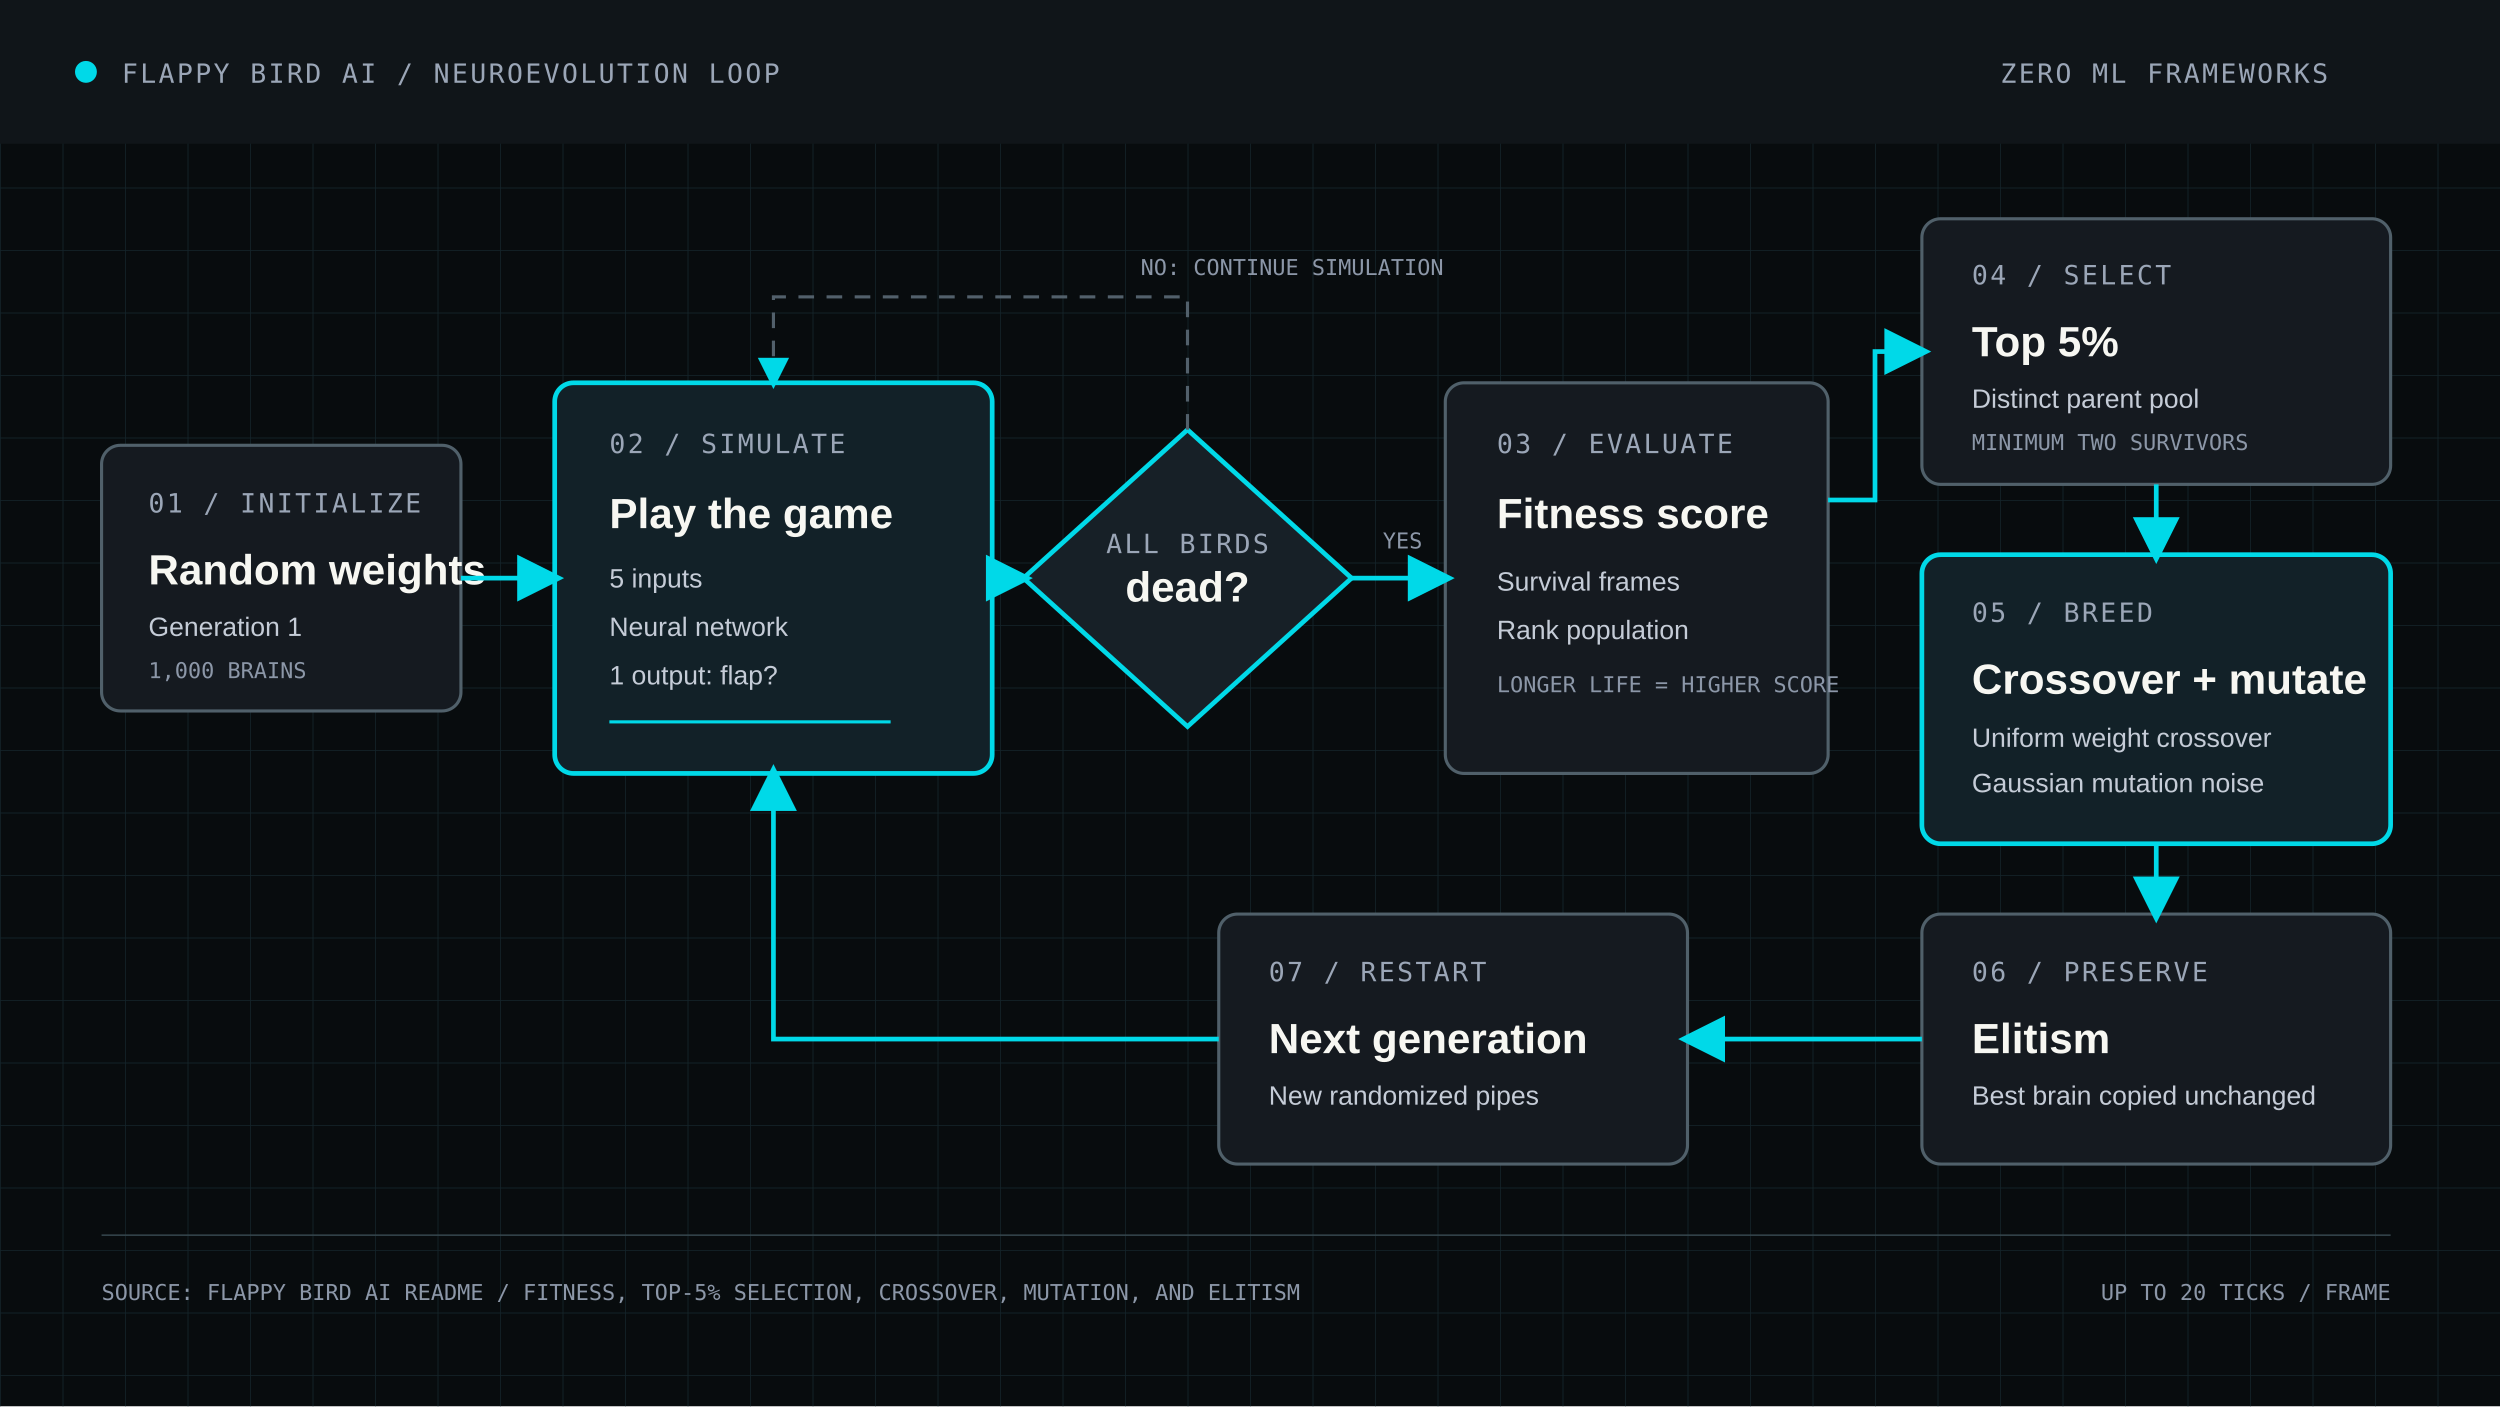
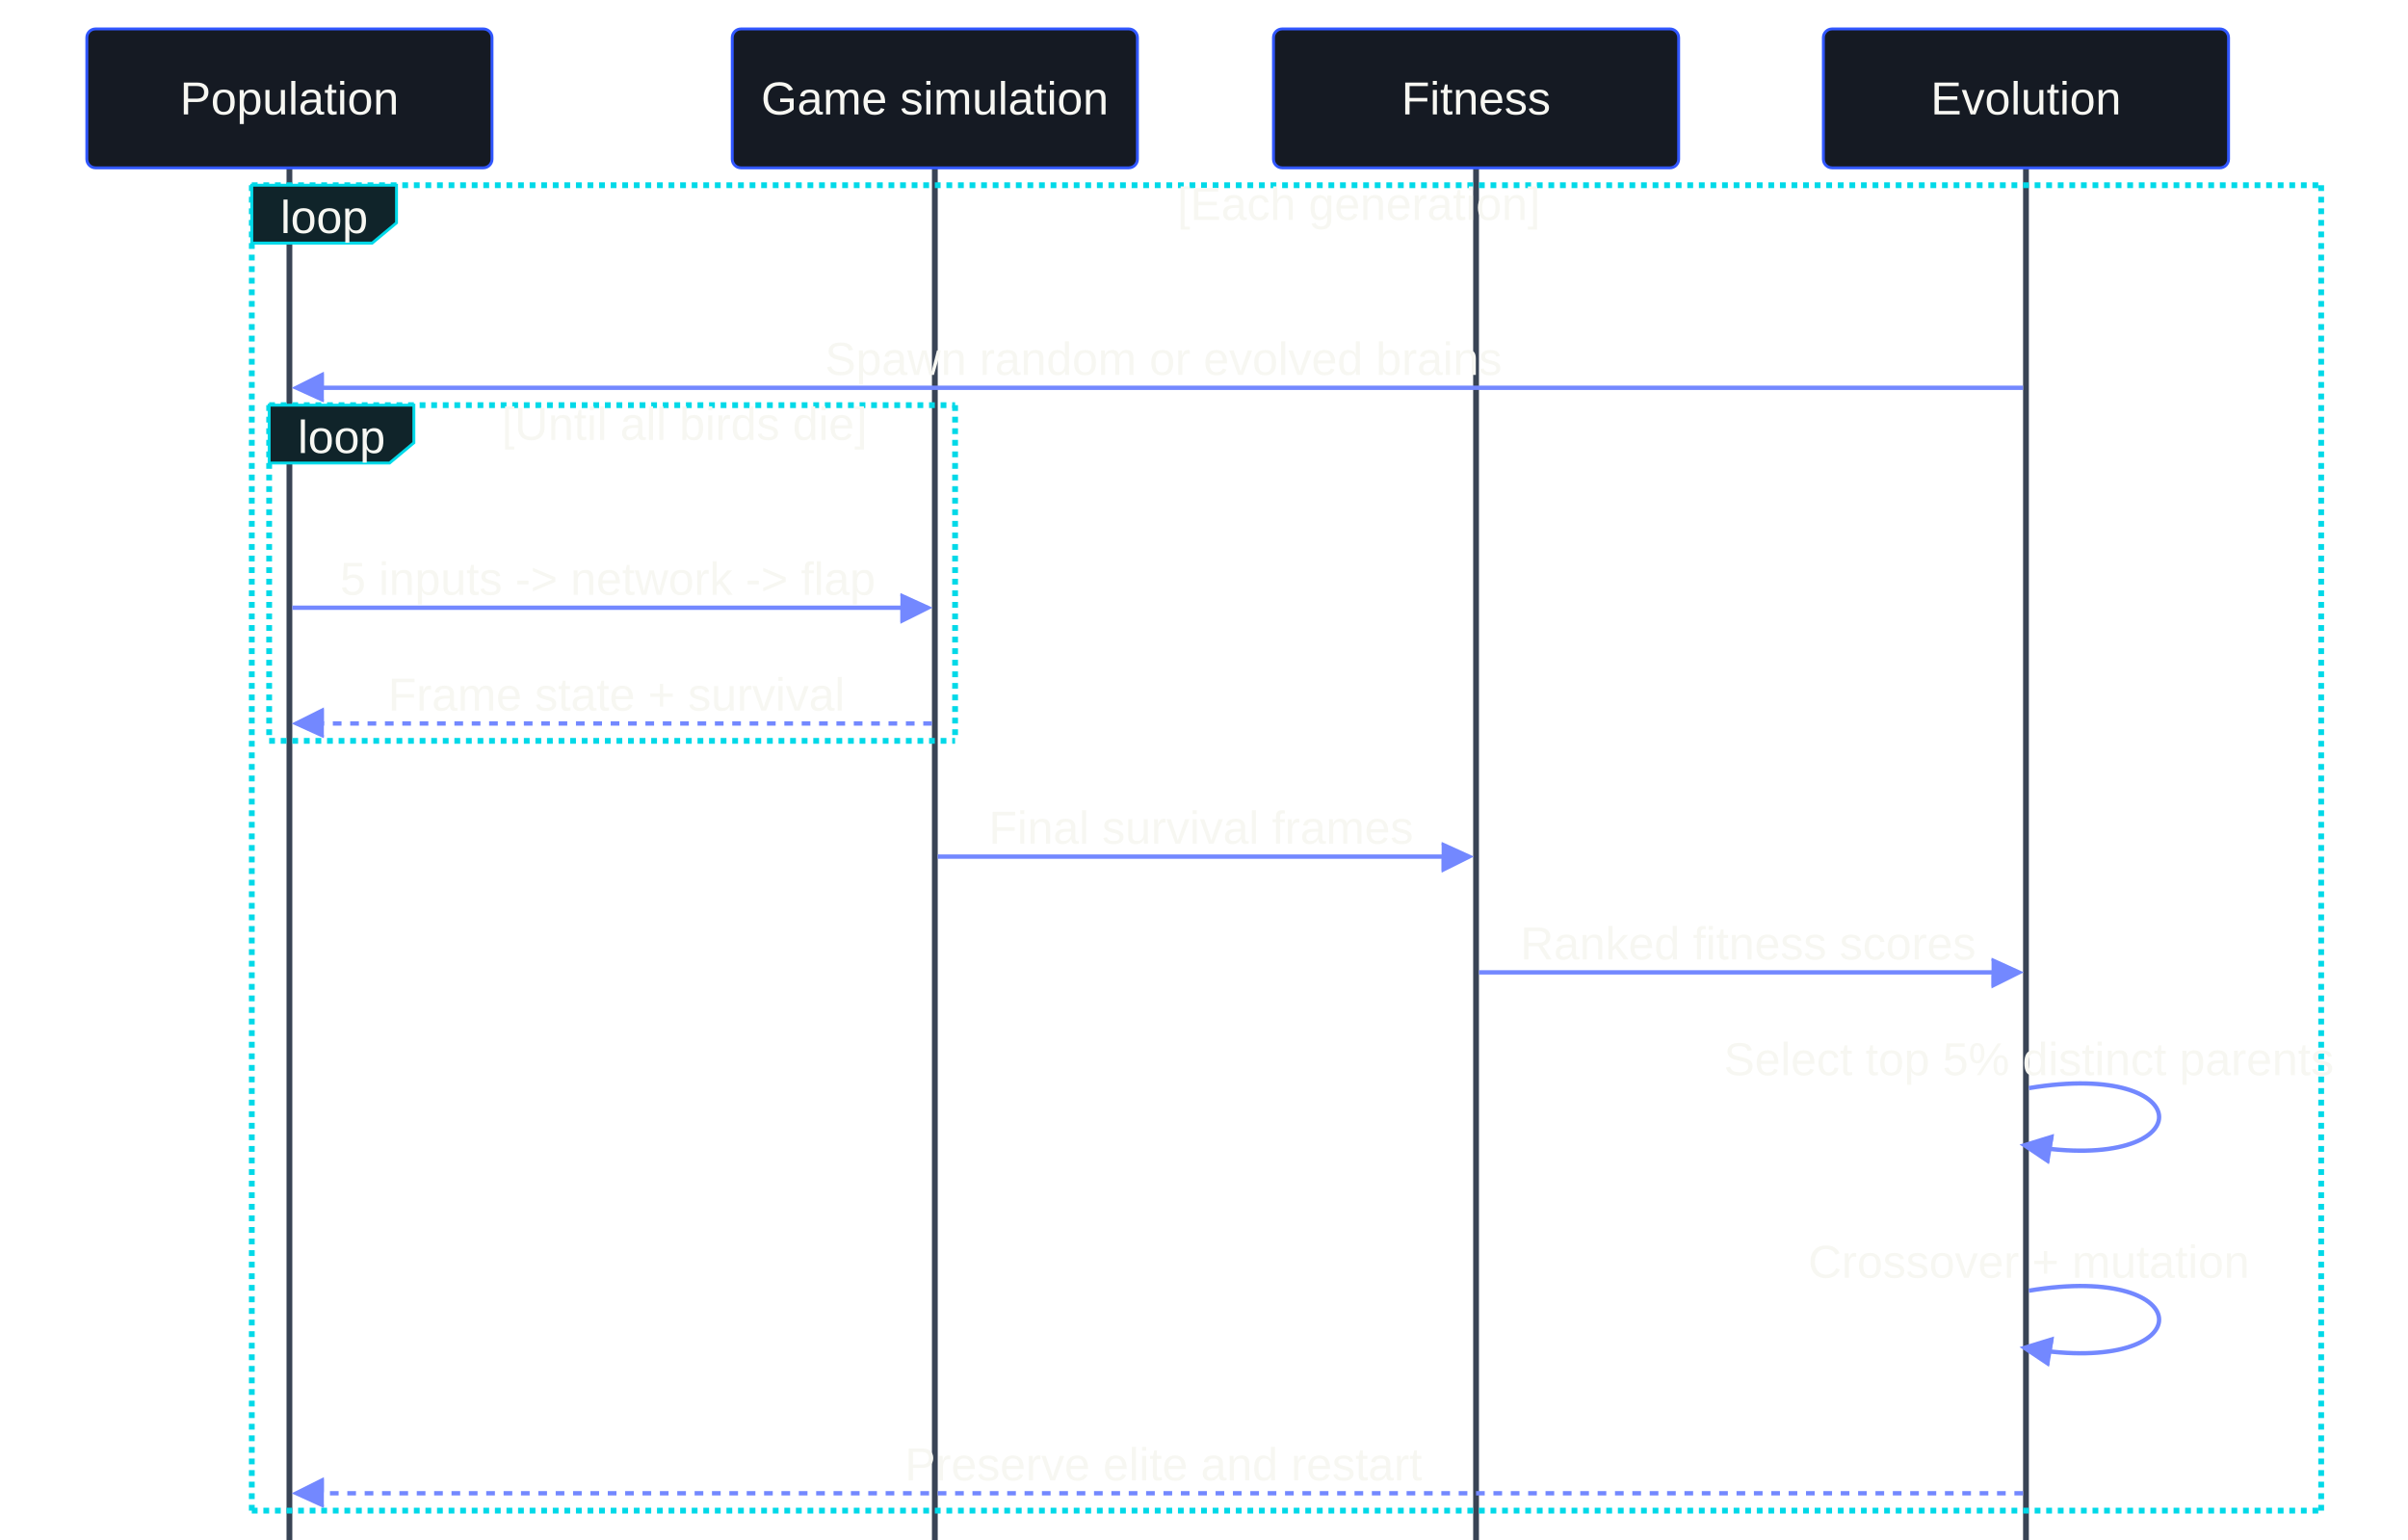
- <svg xmlns="http://www.w3.org/2000/svg" viewBox="0 0 1600 900">
+ <svg xmlns="http://www.w3.org/2000/svg" id="my-svg" width="832" height="532" viewBox="-30 -10 832 532" role="graphics-document document" aria-roledescription="sequence" aria-describedby="chart-desc-my-svg" aria-labelledby="chart-title-my-svg" style="background-color: rgb(11, 14, 20);">
+   <g>
+     <line id="actor3" x1="670" y1="48" x2="670" y2="2000" class="actor-line 200" stroke-width="0.5px" stroke="#999" name="E" data-et="life-line" data-id="E" />
+     <g id="root-3" data-et="participant" data-type="participant" data-id="E">
+       <rect x="600" y="0" fill="#eaeaea" stroke="#666" width="140" height="48" name="E" rx="3" ry="3" class="actor actor-top" />
+       <text x="670" y="24" dominant-baseline="central" alignment-baseline="central" class="actor actor-box" style="text-anchor: middle; font-size: 16px; font-weight: 400;">
+         <tspan x="670" dy="0">Evolution</tspan>
+       </text>
+     </g>
+   </g>
+   <g>
+     <line id="actor2" x1="480" y1="48" x2="480" y2="2000" class="actor-line 200" stroke-width="0.5px" stroke="#999" name="F" data-et="life-line" data-id="F" />
+     <g id="root-2" data-et="participant" data-type="participant" data-id="F">
+       <rect x="410" y="0" fill="#eaeaea" stroke="#666" width="140" height="48" name="F" rx="3" ry="3" class="actor actor-top" />
+       <text x="480" y="24" dominant-baseline="central" alignment-baseline="central" class="actor actor-box" style="text-anchor: middle; font-size: 16px; font-weight: 400;">
+         <tspan x="480" dy="0">Fitness</tspan>
+       </text>
+     </g>
+   </g>
+   <g>
+     <line id="actor1" x1="293" y1="48" x2="293" y2="2000" class="actor-line 200" stroke-width="0.5px" stroke="#999" name="G" data-et="life-line" data-id="G" />
+     <g id="root-1" data-et="participant" data-type="participant" data-id="G">
+       <rect x="223" y="0" fill="#eaeaea" stroke="#666" width="140" height="48" name="G" rx="3" ry="3" class="actor actor-top" />
+       <text x="293" y="24" dominant-baseline="central" alignment-baseline="central" class="actor actor-box" style="text-anchor: middle; font-size: 16px; font-weight: 400;">
+         <tspan x="293" dy="0">Game simulation</tspan>
+       </text>
+     </g>
+   </g>
+   <g>
+     <line id="actor0" x1="70" y1="48" x2="70" y2="2000" class="actor-line 200" stroke-width="0.5px" stroke="#999" name="P" data-et="life-line" data-id="P" />
+     <g id="root-0" data-et="participant" data-type="participant" data-id="P">
+       <rect x="0" y="0" fill="#eaeaea" stroke="#666" width="140" height="48" name="P" rx="3" ry="3" class="actor actor-top" />
+       <text x="70" y="24" dominant-baseline="central" alignment-baseline="central" class="actor actor-box" style="text-anchor: middle; font-size: 16px; font-weight: 400;">
+         <tspan x="70" dy="0">Population</tspan>
+       </text>
+     </g>
+   </g>
+   <style>#my-svg{font-family:IBM Plex Sans,Arial,sans-serif;font-size:18px;fill:#f7f7f2;}@keyframes edge-animation-frame{from{stroke-dashoffset:0;}}@keyframes dash{to{stroke-dashoffset:0;}}#my-svg .edge-animation-slow{stroke-dasharray:9,5!important;stroke-dashoffset:900;animation:dash 50s linear infinite;stroke-linecap:round;}#my-svg .edge-animation-fast{stroke-dasharray:9,5!important;stroke-dashoffset:900;animation:dash 20s linear infinite;stroke-linecap:round;}#my-svg .error-icon{fill:#182016;}#my-svg .error-text{fill:#f7f7f2;stroke:#f7f7f2;}#my-svg .edge-thickness-normal{stroke-width:1px;}#my-svg .edge-thickness-thick{stroke-width:3.5px;}#my-svg .edge-pattern-solid{stroke-dasharray:0;}#my-svg .edge-thickness-invisible{stroke-width:0;fill:none;}#my-svg .edge-pattern-dashed{stroke-dasharray:3;}#my-svg .edge-pattern-dotted{stroke-dasharray:2;}#my-svg .marker{fill:#7388ff;stroke:#7388ff;}#my-svg .marker.cross{stroke:#7388ff;}#my-svg svg{font-family:IBM Plex Sans,Arial,sans-serif;font-size:18px;}#my-svg p{margin:0;}#my-svg .actor{stroke:#3157ff;fill:#151a23;stroke-width:1;}#my-svg rect.actor.outer-path[data-look="neo"]{filter:drop-shadow( 1px 2px 2px rgba(185,185,185,1));}#my-svg rect.note[data-look="neo"]{stroke:#b9ff32;fill:#182016;filter:drop-shadow( 1px 2px 2px rgba(185,185,185,1));}#my-svg text.actor&gt;tspan{fill:#f7f7f2;stroke:none;}#my-svg .actor-line{stroke:#394455;}#my-svg .innerArc{stroke-width:1.5;stroke-dasharray:none;}#my-svg .messageLine0{stroke-width:1.5;stroke-dasharray:none;stroke:#7388ff;}#my-svg .messageLine1{stroke-width:1.5;stroke-dasharray:2,2;stroke:#7388ff;}#my-svg [id$="-arrowhead"] path{fill:#7388ff;stroke:#7388ff;}#my-svg .sequenceNumber{fill:#8c7700;}#my-svg [id$="-sequencenumber"]{fill:#7388ff;}#my-svg [id$="-crosshead"] path{fill:#7388ff;stroke:#7388ff;}#my-svg .messageText{fill:#f7f7f2;stroke:none;}#my-svg .labelBox{stroke:#00d9e8;fill:#10242a;filter:none;}#my-svg .labelText,#my-svg .labelText&gt;tspan{fill:#f7f7f2;stroke:none;}#my-svg .loopText,#my-svg .loopText&gt;tspan{fill:#f7f7f2;stroke:none;}#my-svg .sectionTitle,#my-svg .sectionTitle&gt;tspan{fill:#f7f7f2;stroke:none;}#my-svg .loopLine{stroke-width:2px;stroke-dasharray:2,2;stroke:#00d9e8;fill:#00d9e8;}#my-svg .note{stroke:#b9ff32;fill:#182016;}#my-svg .noteText,#my-svg .noteText&gt;tspan{fill:#f7f7f2;stroke:none;font-weight:normal;}#my-svg .activation0{fill:#10242a;stroke:hsl(193.846, 44.828%, 1.373%);}#my-svg .activation1{fill:#10242a;stroke:hsl(193.846, 44.828%, 1.373%);}#my-svg .activation2{fill:#10242a;stroke:hsl(193.846, 44.828%, 1.373%);}#my-svg .actorPopupMenu{position:absolute;}#my-svg .actorPopupMenuPanel{position:absolute;fill:#151a23;box-shadow:0px 8px 16px 0px rgba(0,0,0,0.2);filter:drop-shadow(3px 5px 2px rgb(0 0 0 / 0.4));}#my-svg .actor-man circle,#my-svg line{fill:#151a23;stroke-width:2px;}#my-svg g rect.rect{filter:drop-shadow( 1px 2px 2px rgba(185,185,185,1));stroke:#3157ff;}#my-svg .node .neo-node{stroke:#3157ff;}#my-svg [data-look="neo"].node rect,#my-svg [data-look="neo"].cluster rect,#my-svg [data-look="neo"].node polygon{stroke:url(#my-svg-gradient);filter:drop-shadow( 1px 2px 2px rgba(185,185,185,1));}#my-svg [data-look="neo"].swimlane.cluster rect{filter:none;}#my-svg [data-look="neo"].node path{stroke:url(#my-svg-gradient);stroke-width:1px;}#my-svg [data-look="neo"].node .outer-path{filter:drop-shadow( 1px 2px 2px rgba(185,185,185,1));}#my-svg [data-look="neo"].node .neo-line path{stroke:#3157ff;filter:none;}#my-svg [data-look="neo"].node circle{stroke:url(#my-svg-gradient);filter:drop-shadow( 1px 2px 2px rgba(185,185,185,1));}#my-svg [data-look="neo"].node circle .state-start{fill:#000000;}#my-svg [data-look="neo"].icon-shape .icon{fill:url(#my-svg-gradient);filter:drop-shadow( 1px 2px 2px rgba(185,185,185,1));}#my-svg [data-look="neo"].icon-shape .icon-neo path{stroke:url(#my-svg-gradient);filter:drop-shadow( 1px 2px 2px rgba(185,185,185,1));}#my-svg :root{--mermaid-font-family:"trebuchet ms",verdana,arial,sans-serif;}</style>
+   <g />
  <defs>
-     <pattern id="flappy-grid" width="40" height="40" patternUnits="userSpaceOnUse">
-       <path d="M40 0H0V40" fill="none" stroke="#14242a" stroke-width="1" />
-     </pattern>
-     <marker id="flappy-arrow" markerWidth="10" markerHeight="10" refX="8" refY="5" orient="auto" markerUnits="strokeWidth">
-       <path d="M0 0L10 5L0 10Z" fill="#00d9e8" />
+     <symbol id="my-svg-computer" width="24" height="24">
+       <path transform="scale(.5)" d="M2 2v13h20v-13h-20zm18 11h-16v-9h16v9zm-10.228 6l.466-1h3.524l.467 1h-4.457zm14.228 3h-24l2-6h2.104l-1.33 4h18.45l-1.297-4h2.073l2 6zm-5-10h-14v-7h14v7z" />
+     </symbol>
+   </defs>
+   <defs>
+     <symbol id="my-svg-database" fill-rule="evenodd" clip-rule="evenodd">
+       <path transform="scale(.5)" d="M12.258.001l.256.004.255.005.253.008.251.01.249.012.247.015.246.016.242.019.241.02.239.023.236.024.233.027.231.028.229.031.225.032.223.034.22.036.217.038.214.04.211.041.208.043.205.045.201.046.198.048.194.05.191.051.187.053.183.054.18.056.175.057.172.059.168.06.163.061.16.063.155.064.15.066.074.033.073.033.071.034.07.034.069.035.068.035.067.035.066.035.064.036.064.036.062.036.06.036.06.037.058.037.058.037.055.038.055.038.053.038.052.038.051.039.05.039.048.039.047.039.045.04.044.04.043.04.041.04.04.041.039.041.037.041.036.041.034.041.033.042.032.042.03.042.029.042.027.042.026.043.024.043.023.043.021.043.02.043.018.044.017.043.015.044.013.044.012.044.011.045.009.044.007.045.006.045.004.045.002.045.001.045v17l-.001.045-.002.045-.004.045-.006.045-.007.045-.009.044-.011.045-.012.044-.013.044-.015.044-.017.043-.018.044-.02.043-.021.043-.023.043-.024.043-.026.043-.027.042-.029.042-.03.042-.032.042-.033.042-.034.041-.036.041-.037.041-.039.041-.04.041-.041.04-.043.04-.044.04-.045.04-.047.039-.048.039-.05.039-.051.039-.052.038-.053.038-.055.038-.055.038-.058.037-.058.037-.06.037-.06.036-.062.036-.064.036-.064.036-.066.035-.067.035-.068.035-.069.035-.07.034-.071.034-.073.033-.074.033-.15.066-.155.064-.16.063-.163.061-.168.06-.172.059-.175.057-.18.056-.183.054-.187.053-.191.051-.194.05-.198.048-.201.046-.205.045-.208.043-.211.041-.214.04-.217.038-.22.036-.223.034-.225.032-.229.031-.231.028-.233.027-.236.024-.239.023-.241.02-.242.019-.246.016-.247.015-.249.012-.251.01-.253.008-.255.005-.256.004-.258.001-.258-.001-.256-.004-.255-.005-.253-.008-.251-.01-.249-.012-.247-.015-.245-.016-.243-.019-.241-.02-.238-.023-.236-.024-.234-.027-.231-.028-.228-.031-.226-.032-.223-.034-.22-.036-.217-.038-.214-.04-.211-.041-.208-.043-.204-.045-.201-.046-.198-.048-.195-.05-.19-.051-.187-.053-.184-.054-.179-.056-.176-.057-.172-.059-.167-.06-.164-.061-.159-.063-.155-.064-.151-.066-.074-.033-.072-.033-.072-.034-.07-.034-.069-.035-.068-.035-.067-.035-.066-.035-.064-.036-.063-.036-.062-.036-.061-.036-.06-.037-.058-.037-.057-.037-.056-.038-.055-.038-.053-.038-.052-.038-.051-.039-.049-.039-.049-.039-.046-.039-.046-.04-.044-.04-.043-.04-.041-.04-.04-.041-.039-.041-.037-.041-.036-.041-.034-.041-.033-.042-.032-.042-.03-.042-.029-.042-.027-.042-.026-.043-.024-.043-.023-.043-.021-.043-.02-.043-.018-.044-.017-.043-.015-.044-.013-.044-.012-.044-.011-.045-.009-.044-.007-.045-.006-.045-.004-.045-.002-.045-.001-.045v-17l.001-.045.002-.045.004-.045.006-.045.007-.045.009-.044.011-.045.012-.044.013-.044.015-.044.017-.043.018-.044.02-.043.021-.043.023-.043.024-.043.026-.043.027-.042.029-.042.03-.042.032-.042.033-.042.034-.041.036-.041.037-.041.039-.041.04-.041.041-.04.043-.04.044-.04.046-.04.046-.039.049-.039.049-.039.051-.039.052-.038.053-.038.055-.038.056-.038.057-.037.058-.037.06-.037.061-.036.062-.036.063-.036.064-.036.066-.035.067-.035.068-.035.069-.035.07-.034.072-.034.072-.033.074-.033.151-.066.155-.064.159-.063.164-.061.167-.06.172-.059.176-.057.179-.056.184-.054.187-.053.19-.051.195-.05.198-.048.201-.046.204-.045.208-.043.211-.041.214-.04.217-.038.22-.036.223-.034.226-.032.228-.031.231-.028.234-.027.236-.024.238-.023.241-.02.243-.019.245-.016.247-.015.249-.012.251-.01.253-.008.255-.005.256-.004.258-.001.258.001zm-9.258 20.499v.01l.001.021.003.021.004.022.005.021.006.022.007.022.009.023.01.022.011.023.012.023.013.023.015.023.016.024.017.023.018.024.019.024.021.024.022.025.023.024.024.025.052.049.056.05.061.051.066.051.07.051.075.051.079.052.084.052.088.052.092.052.097.052.102.051.105.052.11.052.114.051.119.051.123.051.127.05.131.05.135.05.139.048.144.049.147.047.152.047.155.047.16.045.163.045.167.043.171.043.176.041.178.041.183.039.187.039.19.037.194.035.197.035.202.033.204.031.209.03.212.029.216.027.219.025.222.024.226.021.23.02.233.018.236.016.24.015.243.012.246.01.249.008.253.005.256.004.259.001.26-.001.257-.004.254-.005.25-.008.247-.011.244-.012.241-.014.237-.016.233-.018.231-.021.226-.021.224-.024.22-.026.216-.027.212-.028.21-.031.205-.031.202-.034.198-.034.194-.036.191-.037.187-.039.183-.04.179-.04.175-.042.172-.043.168-.044.163-.045.16-.046.155-.046.152-.047.148-.048.143-.049.139-.049.136-.05.131-.05.126-.05.123-.051.118-.052.114-.051.11-.052.106-.052.101-.052.096-.052.092-.052.088-.053.083-.051.079-.052.074-.052.07-.051.065-.051.06-.051.056-.05.051-.05.023-.024.023-.025.021-.024.02-.024.019-.024.018-.024.017-.024.015-.023.014-.024.013-.023.012-.023.01-.023.01-.022.008-.022.006-.022.006-.022.004-.022.004-.021.001-.021.001-.021v-4.127l-.077.055-.08.053-.083.054-.085.053-.087.052-.09.052-.093.051-.095.05-.097.05-.1.049-.102.049-.105.048-.106.047-.109.047-.111.046-.114.045-.115.045-.118.044-.12.043-.122.042-.124.042-.126.041-.128.04-.13.04-.132.038-.134.038-.135.037-.138.037-.139.035-.142.035-.143.034-.144.033-.147.032-.148.031-.15.03-.151.03-.153.029-.154.027-.156.027-.158.026-.159.025-.161.024-.162.023-.163.022-.165.021-.166.02-.167.019-.169.018-.169.017-.171.016-.173.015-.173.014-.175.013-.175.012-.177.011-.178.01-.179.008-.179.008-.181.006-.182.005-.182.004-.184.003-.184.002h-.37l-.184-.002-.184-.003-.182-.004-.182-.005-.181-.006-.179-.008-.179-.008-.178-.01-.176-.011-.176-.012-.175-.013-.173-.014-.172-.015-.171-.016-.17-.017-.169-.018-.167-.019-.166-.02-.165-.021-.163-.022-.162-.023-.161-.024-.159-.025-.157-.026-.156-.027-.155-.027-.153-.029-.151-.03-.15-.03-.148-.031-.146-.032-.145-.033-.143-.034-.141-.035-.14-.035-.137-.037-.136-.037-.134-.038-.132-.038-.13-.04-.128-.04-.126-.041-.124-.042-.122-.042-.12-.044-.117-.043-.116-.045-.113-.045-.112-.046-.109-.047-.106-.047-.105-.048-.102-.049-.1-.049-.097-.05-.095-.05-.093-.052-.09-.051-.087-.052-.085-.053-.083-.054-.08-.054-.077-.054v4.127zm0-5.654v.011l.001.021.003.021.004.021.005.022.006.022.007.022.009.022.01.022.011.023.012.023.013.023.015.024.016.023.017.024.018.024.019.024.021.024.022.024.023.025.024.024.052.05.056.05.061.05.066.051.07.051.075.052.079.051.084.052.088.052.092.052.097.052.102.052.105.052.11.051.114.051.119.052.123.05.127.051.131.05.135.049.139.049.144.048.147.048.152.047.155.046.16.045.163.045.167.044.171.042.176.042.178.04.183.04.187.038.19.037.194.036.197.034.202.033.204.032.209.03.212.028.216.027.219.025.222.024.226.022.23.02.233.018.236.016.24.014.243.012.246.01.249.008.253.006.256.003.259.001.26-.001.257-.003.254-.006.25-.008.247-.01.244-.012.241-.015.237-.016.233-.018.231-.02.226-.022.224-.024.22-.025.216-.027.212-.029.21-.03.205-.032.202-.033.198-.035.194-.036.191-.037.187-.039.183-.039.179-.041.175-.042.172-.043.168-.044.163-.045.16-.045.155-.047.152-.047.148-.048.143-.048.139-.05.136-.049.131-.05.126-.051.123-.051.118-.051.114-.052.11-.052.106-.052.101-.052.096-.052.092-.052.088-.052.083-.052.079-.052.074-.051.07-.052.065-.051.06-.05.056-.051.051-.049.023-.025.023-.024.021-.025.02-.024.019-.024.018-.024.017-.024.015-.023.014-.023.013-.024.012-.022.01-.023.01-.023.008-.022.006-.022.006-.022.004-.021.004-.022.001-.021.001-.021v-4.139l-.077.054-.08.054-.083.054-.085.052-.087.053-.09.051-.093.051-.095.051-.097.05-.1.049-.102.049-.105.048-.106.047-.109.047-.111.046-.114.045-.115.044-.118.044-.12.044-.122.042-.124.042-.126.041-.128.04-.13.039-.132.039-.134.038-.135.037-.138.036-.139.036-.142.035-.143.033-.144.033-.147.033-.148.031-.15.03-.151.03-.153.028-.154.028-.156.027-.158.026-.159.025-.161.024-.162.023-.163.022-.165.021-.166.02-.167.019-.169.018-.169.017-.171.016-.173.015-.173.014-.175.013-.175.012-.177.011-.178.009-.179.009-.179.007-.181.007-.182.005-.182.004-.184.003-.184.002h-.37l-.184-.002-.184-.003-.182-.004-.182-.005-.181-.007-.179-.007-.179-.009-.178-.009-.176-.011-.176-.012-.175-.013-.173-.014-.172-.015-.171-.016-.17-.017-.169-.018-.167-.019-.166-.02-.165-.021-.163-.022-.162-.023-.161-.024-.159-.025-.157-.026-.156-.027-.155-.028-.153-.028-.151-.03-.15-.03-.148-.031-.146-.033-.145-.033-.143-.033-.141-.035-.14-.036-.137-.036-.136-.037-.134-.038-.132-.039-.13-.039-.128-.04-.126-.041-.124-.042-.122-.043-.12-.043-.117-.044-.116-.044-.113-.046-.112-.046-.109-.046-.106-.047-.105-.048-.102-.049-.1-.049-.097-.05-.095-.051-.093-.051-.09-.051-.087-.053-.085-.052-.083-.054-.08-.054-.077-.054v4.139zm0-5.666v.011l.001.02.003.022.004.021.005.022.006.021.007.022.009.023.01.022.011.023.012.023.013.023.015.023.016.024.017.024.018.023.019.024.021.025.022.024.023.024.024.025.052.05.056.05.061.05.066.051.07.051.075.052.079.051.084.052.088.052.092.052.097.052.102.052.105.051.11.052.114.051.119.051.123.051.127.05.131.05.135.05.139.049.144.048.147.048.152.047.155.046.16.045.163.045.167.043.171.043.176.042.178.04.183.04.187.038.19.037.194.036.197.034.202.033.204.032.209.03.212.028.216.027.219.025.222.024.226.021.23.02.233.018.236.017.24.014.243.012.246.01.249.008.253.006.256.003.259.001.26-.001.257-.003.254-.006.25-.008.247-.01.244-.013.241-.014.237-.016.233-.018.231-.02.226-.022.224-.024.22-.025.216-.027.212-.029.21-.03.205-.032.202-.033.198-.035.194-.036.191-.037.187-.039.183-.039.179-.041.175-.042.172-.043.168-.044.163-.045.16-.045.155-.047.152-.047.148-.048.143-.049.139-.049.136-.049.131-.051.126-.05.123-.051.118-.052.114-.051.11-.052.106-.052.101-.052.096-.052.092-.052.088-.052.083-.052.079-.052.074-.052.07-.051.065-.051.06-.051.056-.05.051-.049.023-.025.023-.025.021-.024.02-.024.019-.024.018-.024.017-.024.015-.023.014-.024.013-.023.012-.023.01-.022.01-.023.008-.022.006-.022.006-.022.004-.022.004-.021.001-.021.001-.021v-4.153l-.077.054-.08.054-.083.053-.085.053-.087.053-.09.051-.093.051-.095.051-.097.05-.1.049-.102.048-.105.048-.106.048-.109.046-.111.046-.114.046-.115.044-.118.044-.12.043-.122.043-.124.042-.126.041-.128.04-.13.039-.132.039-.134.038-.135.037-.138.036-.139.036-.142.034-.143.034-.144.033-.147.032-.148.032-.15.03-.151.03-.153.028-.154.028-.156.027-.158.026-.159.024-.161.024-.162.023-.163.023-.165.021-.166.02-.167.019-.169.018-.169.017-.171.016-.173.015-.173.014-.175.013-.175.012-.177.01-.178.01-.179.009-.179.007-.181.006-.182.006-.182.004-.184.003-.184.001-.185.001-.185-.001-.184-.001-.184-.003-.182-.004-.182-.006-.181-.006-.179-.007-.179-.009-.178-.01-.176-.01-.176-.012-.175-.013-.173-.014-.172-.015-.171-.016-.17-.017-.169-.018-.167-.019-.166-.02-.165-.021-.163-.023-.162-.023-.161-.024-.159-.024-.157-.026-.156-.027-.155-.028-.153-.028-.151-.03-.15-.03-.148-.032-.146-.032-.145-.033-.143-.034-.141-.034-.14-.036-.137-.036-.136-.037-.134-.038-.132-.039-.13-.039-.128-.041-.126-.041-.124-.041-.122-.043-.12-.043-.117-.044-.116-.044-.113-.046-.112-.046-.109-.046-.106-.048-.105-.048-.102-.048-.1-.05-.097-.049-.095-.051-.093-.051-.09-.052-.087-.052-.085-.053-.083-.053-.08-.054-.077-.054v4.153zm8.74-8.179l-.257.004-.254.005-.25.008-.247.011-.244.012-.241.014-.237.016-.233.018-.231.021-.226.022-.224.023-.22.026-.216.027-.212.028-.21.031-.205.032-.202.033-.198.034-.194.036-.191.038-.187.038-.183.04-.179.041-.175.042-.172.043-.168.043-.163.045-.16.046-.155.046-.152.048-.148.048-.143.048-.139.049-.136.05-.131.05-.126.051-.123.051-.118.051-.114.052-.11.052-.106.052-.101.052-.096.052-.092.052-.088.052-.083.052-.079.052-.074.051-.07.052-.065.051-.06.05-.056.05-.051.05-.023.025-.023.024-.021.024-.02.025-.019.024-.018.024-.017.023-.015.024-.014.023-.013.023-.012.023-.01.023-.01.022-.008.022-.006.023-.006.021-.004.022-.004.021-.001.021-.001.021.001.021.001.021.004.021.004.022.006.021.006.023.008.022.01.022.01.023.012.023.013.023.014.023.015.024.017.023.018.024.019.024.02.025.021.024.023.024.023.025.051.05.056.05.06.05.065.051.07.052.074.051.079.052.083.052.088.052.092.052.096.052.101.052.106.052.11.052.114.052.118.051.123.051.126.051.131.05.136.05.139.049.143.048.148.048.152.048.155.046.16.046.163.045.168.043.172.043.175.042.179.041.183.04.187.038.191.038.194.036.198.034.202.033.205.032.21.031.212.028.216.027.22.026.224.023.226.022.231.021.233.018.237.016.241.014.244.012.247.011.25.008.254.005.257.004.26.001.26-.001.257-.004.254-.005.25-.008.247-.011.244-.012.241-.014.237-.016.233-.018.231-.021.226-.022.224-.023.22-.026.216-.027.212-.028.21-.031.205-.032.202-.033.198-.034.194-.036.191-.038.187-.038.183-.04.179-.041.175-.042.172-.043.168-.043.163-.045.16-.046.155-.046.152-.048.148-.048.143-.048.139-.049.136-.05.131-.05.126-.051.123-.051.118-.051.114-.052.11-.052.106-.052.101-.052.096-.052.092-.052.088-.052.083-.052.079-.052.074-.051.07-.052.065-.051.06-.05.056-.05.051-.05.023-.025.023-.024.021-.024.02-.025.019-.024.018-.024.017-.023.015-.024.014-.023.013-.023.012-.023.01-.023.01-.022.008-.022.006-.023.006-.021.004-.022.004-.021.001-.021.001-.021-.001-.021-.001-.021-.004-.021-.004-.022-.006-.021-.006-.023-.008-.022-.01-.022-.01-.023-.012-.023-.013-.023-.014-.023-.015-.024-.017-.023-.018-.024-.019-.024-.02-.025-.021-.024-.023-.024-.023-.025-.051-.05-.056-.05-.06-.05-.065-.051-.07-.052-.074-.051-.079-.052-.083-.052-.088-.052-.092-.052-.096-.052-.101-.052-.106-.052-.11-.052-.114-.052-.118-.051-.123-.051-.126-.051-.131-.05-.136-.05-.139-.049-.143-.048-.148-.048-.152-.048-.155-.046-.16-.046-.163-.045-.168-.043-.172-.043-.175-.042-.179-.041-.183-.04-.187-.038-.191-.038-.194-.036-.198-.034-.202-.033-.205-.032-.21-.031-.212-.028-.216-.027-.22-.026-.224-.023-.226-.022-.231-.021-.233-.018-.237-.016-.241-.014-.244-.012-.247-.011-.25-.008-.254-.005-.257-.004-.26-.001-.26.001z" />
+     </symbol>
+   </defs>
+   <defs>
+     <symbol id="my-svg-clock" width="24" height="24">
+       <path transform="scale(.5)" d="M12 2c5.514 0 10 4.486 10 10s-4.486 10-10 10-10-4.486-10-10 4.486-10 10-10zm0-2c-6.627 0-12 5.373-12 12s5.373 12 12 12 12-5.373 12-12-5.373-12-12-12zm5.848 12.459c.202.038.202.333.001.372-1.907.361-6.045 1.111-6.547 1.111-.719 0-1.301-.582-1.301-1.301 0-.512.77-5.447 1.125-7.445.034-.192.312-.181.343.014l.985 6.238 5.394 1.011z" />
+     </symbol>
+   </defs>
+   <defs>
+     <marker id="my-svg-arrowhead" refX="7.9" refY="5" markerUnits="userSpaceOnUse" markerWidth="12" markerHeight="12" orient="auto-start-reverse">
+       <path d="M -1 0 L 10 5 L 0 10 z" />
    </marker>
-     <style>
-       .label{font:500 17px 'IBM Plex Mono',Consolas,monospace;letter-spacing:1.5px;fill:#9ba6b7}.heading{font:700 27px 'IBM Plex Sans',Arial,sans-serif;fill:#f7f7f2}.body{font:400 17px 'IBM Plex Sans',Arial,sans-serif;fill:#c5ccd7}.small{font:400 14px 'IBM Plex Mono',Consolas,monospace;fill:#8c97a8}.node{fill:#151a20;stroke:#50606a;stroke-width:2}.accent{fill:#122128;stroke:#00d9e8;stroke-width:3}.line{fill:none;stroke:#00d9e8;stroke-width:3;marker-end:url(#flappy-arrow)}.muted{fill:none;stroke:#52606b;stroke-width:2;stroke-dasharray:10 8;marker-end:url(#flappy-arrow)}
-     </style>
  </defs>
-   <rect width="1600" height="900" fill="#080c0e" />
-   <rect width="1600" height="900" fill="url(#flappy-grid)" />
-   <rect width="1600" height="92" fill="#101519" />
-   <circle cx="55" cy="46" r="7" fill="#00d9e8" />
-   <text x="78" y="53" class="label">FLAPPY BIRD AI / NEUROEVOLUTION LOOP</text>
-   <text x="1490" y="53" text-anchor="end" class="label">ZERO ML FRAMEWORKS</text>
-   <rect x="65" y="285" width="230" height="170" rx="12" class="node" />
-   <text x="95" y="328" class="label">01 / INITIALIZE</text>
-   <text x="95" y="374" class="heading">Random weights</text>
-   <text x="95" y="407" class="body">Generation 1</text>
-   <text x="95" y="434" class="small">1,000 BRAINS</text>
-   <rect x="355" y="245" width="280" height="250" rx="12" class="accent" />
-   <text x="390" y="290" class="label">02 / SIMULATE</text>
-   <text x="390" y="338" class="heading">Play the game</text>
-   <text x="390" y="376" class="body">5 inputs</text>
-   <text x="390" y="407" class="body">Neural network</text>
-   <text x="390" y="438" class="body">1 output: flap?</text>
-   <rect x="390" y="461" width="180" height="2" fill="#00d9e8" />
-   <path d="M760 275L865 370L760 465L655 370Z" fill="#172027" stroke="#00d9e8" stroke-width="3" />
-   <text x="760" y="354" text-anchor="middle" class="label">ALL BIRDS</text>
-   <text x="760" y="385" text-anchor="middle" class="heading">dead?</text>
-   <rect x="925" y="245" width="245" height="250" rx="12" class="node" />
-   <text x="958" y="290" class="label">03 / EVALUATE</text>
-   <text x="958" y="338" class="heading">Fitness score</text>
-   <text x="958" y="378" class="body">Survival frames</text>
-   <text x="958" y="409" class="body">Rank population</text>
-   <text x="958" y="443" class="small">LONGER LIFE = HIGHER SCORE</text>
-   <rect x="1230" y="140" width="300" height="170" rx="12" class="node" />
-   <text x="1262" y="182" class="label">04 / SELECT</text>
-   <text x="1262" y="228" class="heading">Top 5%</text>
-   <text x="1262" y="261" class="body">Distinct parent pool</text>
-   <text x="1262" y="288" class="small">MINIMUM TWO SURVIVORS</text>
-   <rect x="1230" y="355" width="300" height="185" rx="12" class="accent" />
-   <text x="1262" y="398" class="label">05 / BREED</text>
-   <text x="1262" y="444" class="heading">Crossover + mutate</text>
-   <text x="1262" y="478" class="body">Uniform weight crossover</text>
-   <text x="1262" y="507" class="body">Gaussian mutation noise</text>
-   <rect x="1230" y="585" width="300" height="160" rx="12" class="node" />
-   <text x="1262" y="628" class="label">06 / PRESERVE</text>
-   <text x="1262" y="674" class="heading">Elitism</text>
-   <text x="1262" y="707" class="body">Best brain copied unchanged</text>
-   <rect x="780" y="585" width="300" height="160" rx="12" class="node" />
-   <text x="812" y="628" class="label">07 / RESTART</text>
-   <text x="812" y="674" class="heading">Next generation</text>
-   <text x="812" y="707" class="body">New randomized pipes</text>
-   <path d="M295 370H355" class="line" />
-   <path d="M635 370H655" class="line" />
-   <path d="M865 370H925" class="line" />
-   <text x="885" y="351" class="small">YES</text>
-   <path d="M760 275V190H495V245" class="muted" />
-   <text x="730" y="176" class="small">NO: CONTINUE SIMULATION</text>
-   <path d="M1170 320H1200V225H1230" class="line" />
-   <path d="M1380 310V355" class="line" />
-   <path d="M1380 540V585" class="line" />
-   <path d="M1230 665H1080" class="line" />
-   <path d="M780 665H495V495" class="line" />
-   <rect x="65" y="790" width="1465" height="1" fill="#34444b" />
-   <text x="65" y="832" class="small">SOURCE: FLAPPY BIRD AI README / FITNESS, TOP-5% SELECTION, CROSSOVER, MUTATION, AND ELITISM</text>
-   <text x="1530" y="832" text-anchor="end" class="small">UP TO 20 TICKS / FRAME</text>
+   <defs>
+     <marker id="my-svg-crosshead" markerWidth="15" markerHeight="8" orient="auto" refX="4" refY="4.5">
+       <path fill="none" stroke="#000000" stroke-width="1pt" d="M 1,2 L 6,7 M 6,2 L 1,7" style="stroke-dasharray: 0, 0;" />
+     </marker>
+   </defs>
+   <defs>
+     <marker id="my-svg-filled-head" refX="15.5" refY="7" markerWidth="20" markerHeight="28" orient="auto">
+       <path d="M 18,7 L9,13 L14,7 L9,1 Z" />
+     </marker>
+   </defs>
+   <defs>
+     <marker id="my-svg-sequencenumber" refX="15" refY="15" markerWidth="60" markerHeight="40" orient="auto">
+       <circle cx="15" cy="15" r="6" />
+     </marker>
+   </defs>
+   <defs>
+     <marker id="my-svg-solidTopArrowHead" refX="7.9" refY="7.25" markerUnits="userSpaceOnUse" markerWidth="12" markerHeight="12" orient="auto-start-reverse">
+       <path d="M 0 0 L 10 8 L 0 8 z" />
+     </marker>
+   </defs>
+   <defs>
+     <marker id="my-svg-solidBottomArrowHead" refX="7.9" refY="0.75" markerUnits="userSpaceOnUse" markerWidth="12" markerHeight="12" orient="auto-start-reverse">
+       <path d="M 0 0 L 10 0 L 0 8 z" />
+     </marker>
+   </defs>
+   <defs>
+     <marker id="my-svg-stickTopArrowHead" refX="7.5" refY="7" markerUnits="userSpaceOnUse" markerWidth="12" markerHeight="12" orient="auto-start-reverse">
+       <path d="M 0 0 L 7 7" stroke="black" stroke-width="1.5" fill="none" />
+     </marker>
+   </defs>
+   <defs>
+     <marker id="my-svg-stickBottomArrowHead" refX="7.5" refY="0" markerUnits="userSpaceOnUse" markerWidth="12" markerHeight="12" orient="auto-start-reverse">
+       <path d="M 0 7 L 7 0" stroke="black" stroke-width="1.5" fill="none" />
+     </marker>
+   </defs>
+   <g data-et="control-structure" data-id="i5">
+     <line x1="63" y1="130" x2="300" y2="130" class="loopLine" />
+     <line x1="300" y1="130" x2="300" y2="246" class="loopLine" />
+     <line x1="63" y1="246" x2="300" y2="246" class="loopLine" />
+     <line x1="63" y1="130" x2="63" y2="246" class="loopLine" />
+     <polygon points="63,130 113,130 113,143 104.6,150 63,150" class="labelBox" />
+     <text x="88" y="142" text-anchor="middle" dominant-baseline="middle" alignment-baseline="middle" class="labelText" style="font-size: 16px; font-weight: 400;">loop</text>
+     <text x="206.5" y="142" text-anchor="middle" class="loopText" style="font-size: 16px; font-weight: 400;">
+       <tspan x="206.5">[Until all birds die]</tspan>
+     </text>
+   </g>
+   <g data-et="control-structure" data-id="i11">
+     <line x1="57" y1="54" x2="772" y2="54" class="loopLine" />
+     <line x1="772" y1="54" x2="772" y2="512" class="loopLine" />
+     <line x1="57" y1="512" x2="772" y2="512" class="loopLine" />
+     <line x1="57" y1="54" x2="57" y2="512" class="loopLine" />
+     <polygon points="57,54 107,54 107,67 98.6,74 57,74" class="labelBox" />
+     <text x="82" y="66" text-anchor="middle" dominant-baseline="middle" alignment-baseline="middle" class="labelText" style="font-size: 16px; font-weight: 400;">loop</text>
+     <text x="439.5" y="66" text-anchor="middle" class="loopText" style="font-size: 16px; font-weight: 400;">
+       <tspan x="439.5">[Each generation]</tspan>
+     </text>
+   </g>
+   <text x="372" y="99" text-anchor="middle" dominant-baseline="middle" alignment-baseline="middle" class="messageText" dy="1em" style="font-size: 16px; font-weight: 400;">Spawn random or evolved brains</text>
+   <line x1="669" y1="124" x2="74" y2="124" class="messageLine0" data-et="message" data-id="i1" data-from="E" data-to="P" stroke-width="2" stroke="none" marker-end="url(#my-svg-arrowhead)" style="fill: none;" />
+   <text x="180" y="175" text-anchor="middle" dominant-baseline="middle" alignment-baseline="middle" class="messageText" dy="1em" style="font-size: 16px; font-weight: 400;">5 inputs -&gt; network -&gt; flap</text>
+   <line x1="71" y1="200" x2="289" y2="200" class="messageLine0" data-et="message" data-id="i3" data-from="P" data-to="G" stroke-width="2" stroke="none" marker-end="url(#my-svg-arrowhead)" style="fill: none;" />
+   <text x="183" y="215" text-anchor="middle" dominant-baseline="middle" alignment-baseline="middle" class="messageText" dy="1em" style="font-size: 16px; font-weight: 400;">Frame state + survival</text>
+   <line x1="292" y1="240" x2="74" y2="240" class="messageLine1" data-et="message" data-id="i4" data-from="G" data-to="P" stroke-width="2" stroke="none" marker-end="url(#my-svg-arrowhead)" style="stroke-dasharray: 3, 3; fill: none;" />
+   <text x="385" y="261" text-anchor="middle" dominant-baseline="middle" alignment-baseline="middle" class="messageText" dy="1em" style="font-size: 16px; font-weight: 400;">Final survival frames</text>
+   <line x1="294" y1="286" x2="476" y2="286" class="messageLine0" data-et="message" data-id="i6" data-from="G" data-to="F" stroke-width="2" stroke="none" marker-end="url(#my-svg-arrowhead)" style="fill: none;" />
+   <text x="574" y="301" text-anchor="middle" dominant-baseline="middle" alignment-baseline="middle" class="messageText" dy="1em" style="font-size: 16px; font-weight: 400;">Ranked fitness scores</text>
+   <line x1="481" y1="326" x2="666" y2="326" class="messageLine0" data-et="message" data-id="i7" data-from="F" data-to="E" stroke-width="2" stroke="none" marker-end="url(#my-svg-arrowhead)" style="fill: none;" />
+   <text x="671" y="341" text-anchor="middle" dominant-baseline="middle" alignment-baseline="middle" class="messageText" dy="1em" style="font-size: 16px; font-weight: 400;">Select top 5% distinct parents</text>
+   <path d="M 671,366 C 731,356 731,396 671,386" class="messageLine0" data-et="message" data-id="i8" data-from="E" data-to="E" stroke-width="2" stroke="none" marker-end="url(#my-svg-arrowhead)" style="fill: none;" />
+   <text x="671" y="411" text-anchor="middle" dominant-baseline="middle" alignment-baseline="middle" class="messageText" dy="1em" style="font-size: 16px; font-weight: 400;">Crossover + mutation</text>
+   <path d="M 671,436 C 731,426 731,466 671,456" class="messageLine0" data-et="message" data-id="i9" data-from="E" data-to="E" stroke-width="2" stroke="none" marker-end="url(#my-svg-arrowhead)" style="fill: none;" />
+   <text x="372" y="481" text-anchor="middle" dominant-baseline="middle" alignment-baseline="middle" class="messageText" dy="1em" style="font-size: 16px; font-weight: 400;">Preserve elite and restart</text>
+   <line x1="669" y1="506" x2="74" y2="506" class="messageLine1" data-et="message" data-id="i10" data-from="E" data-to="P" stroke-width="2" stroke="none" marker-end="url(#my-svg-arrowhead)" style="stroke-dasharray: 3, 3; fill: none;" />
</svg>
